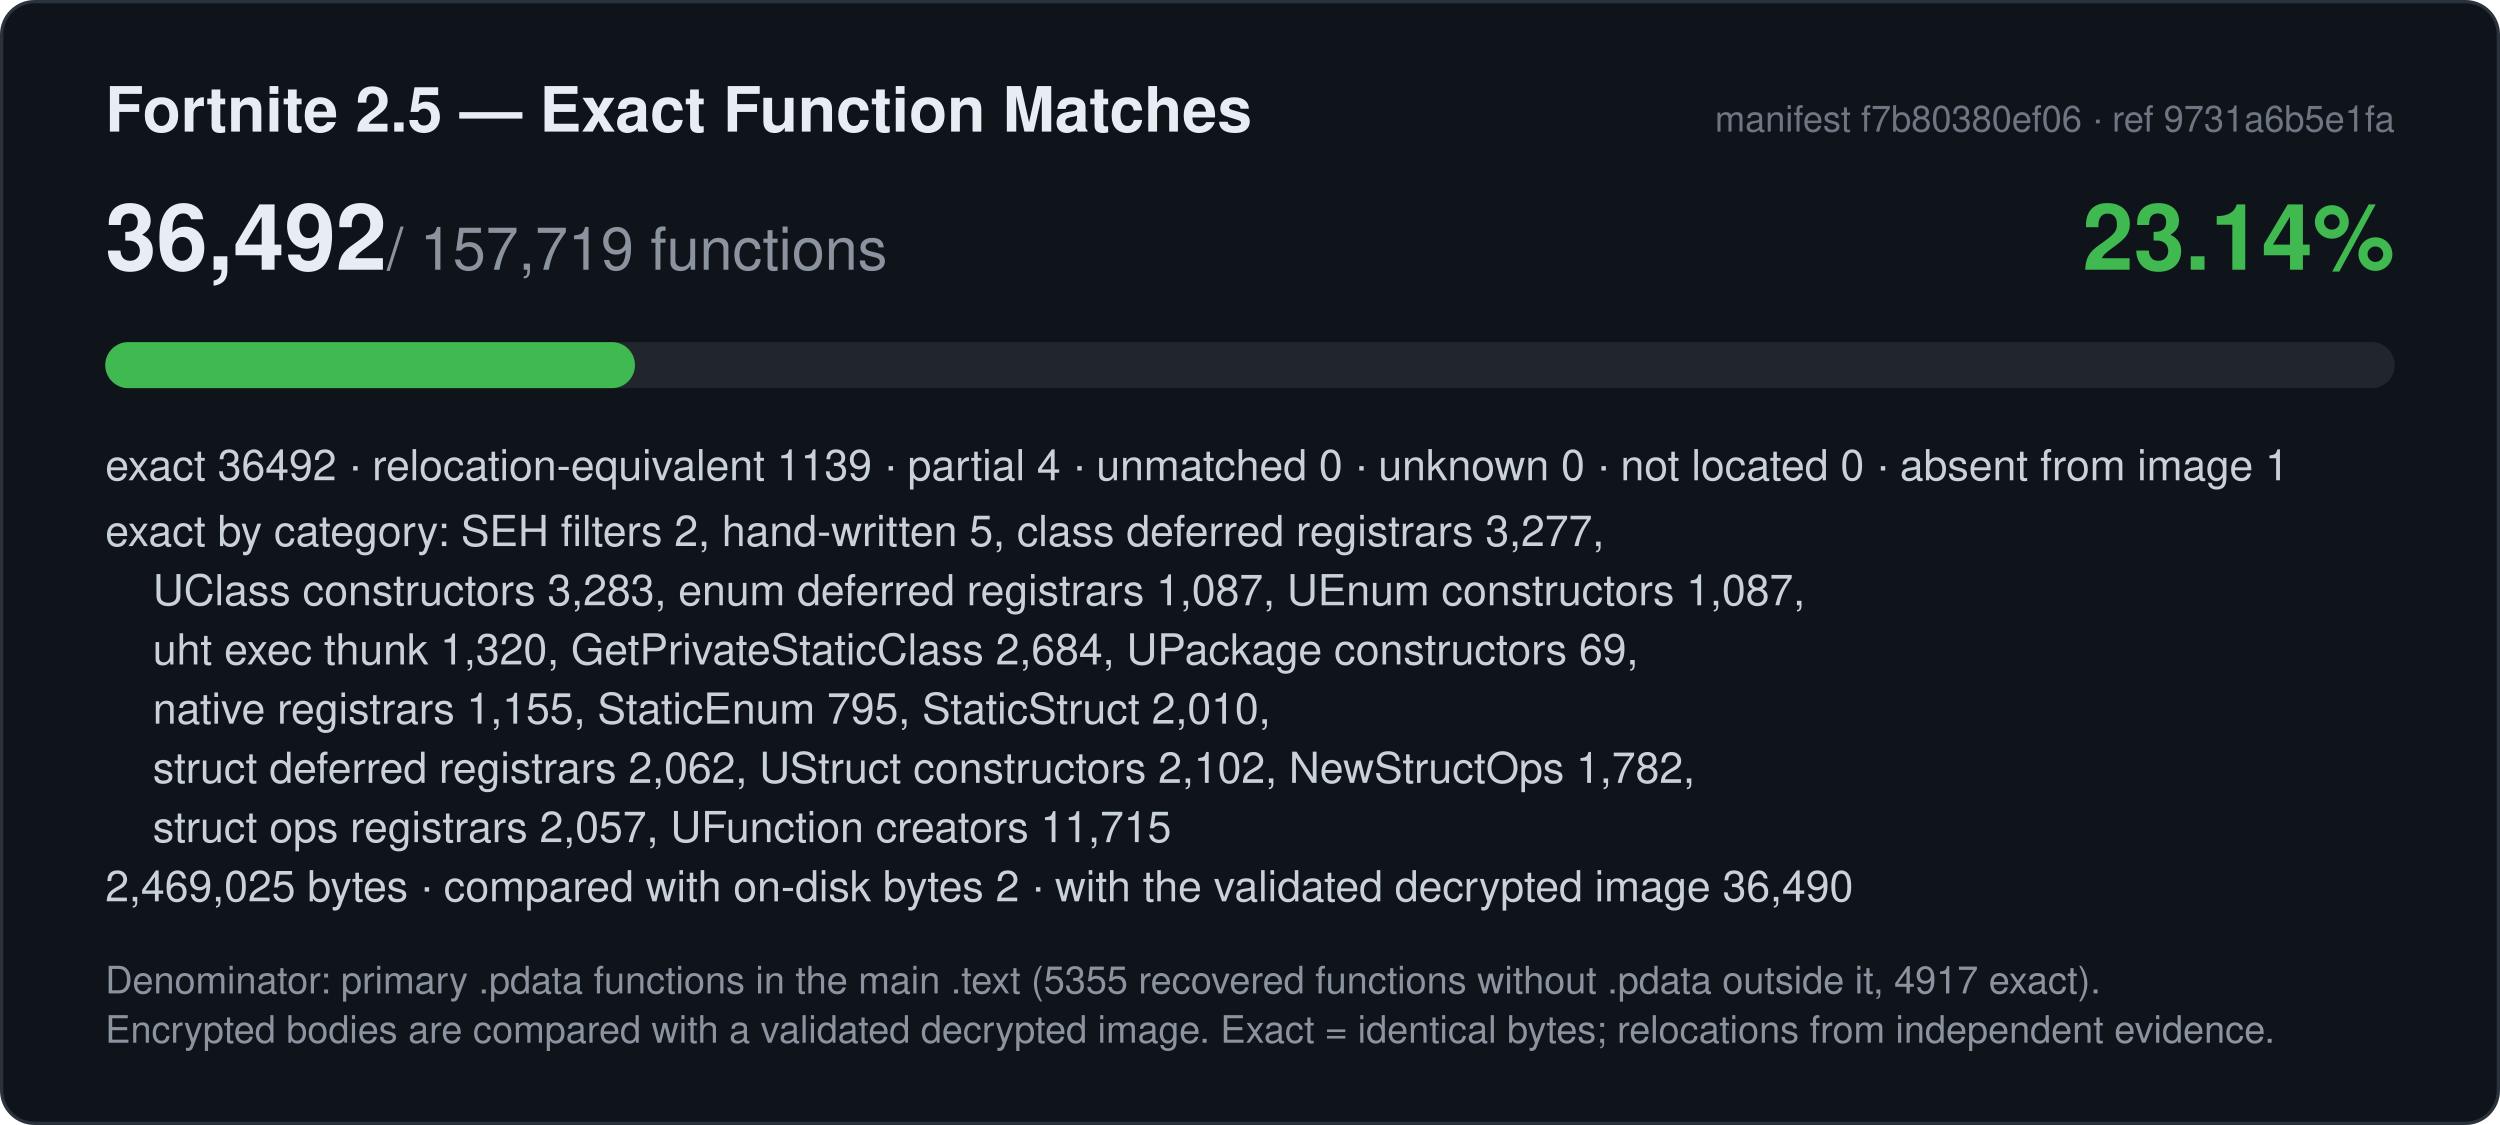
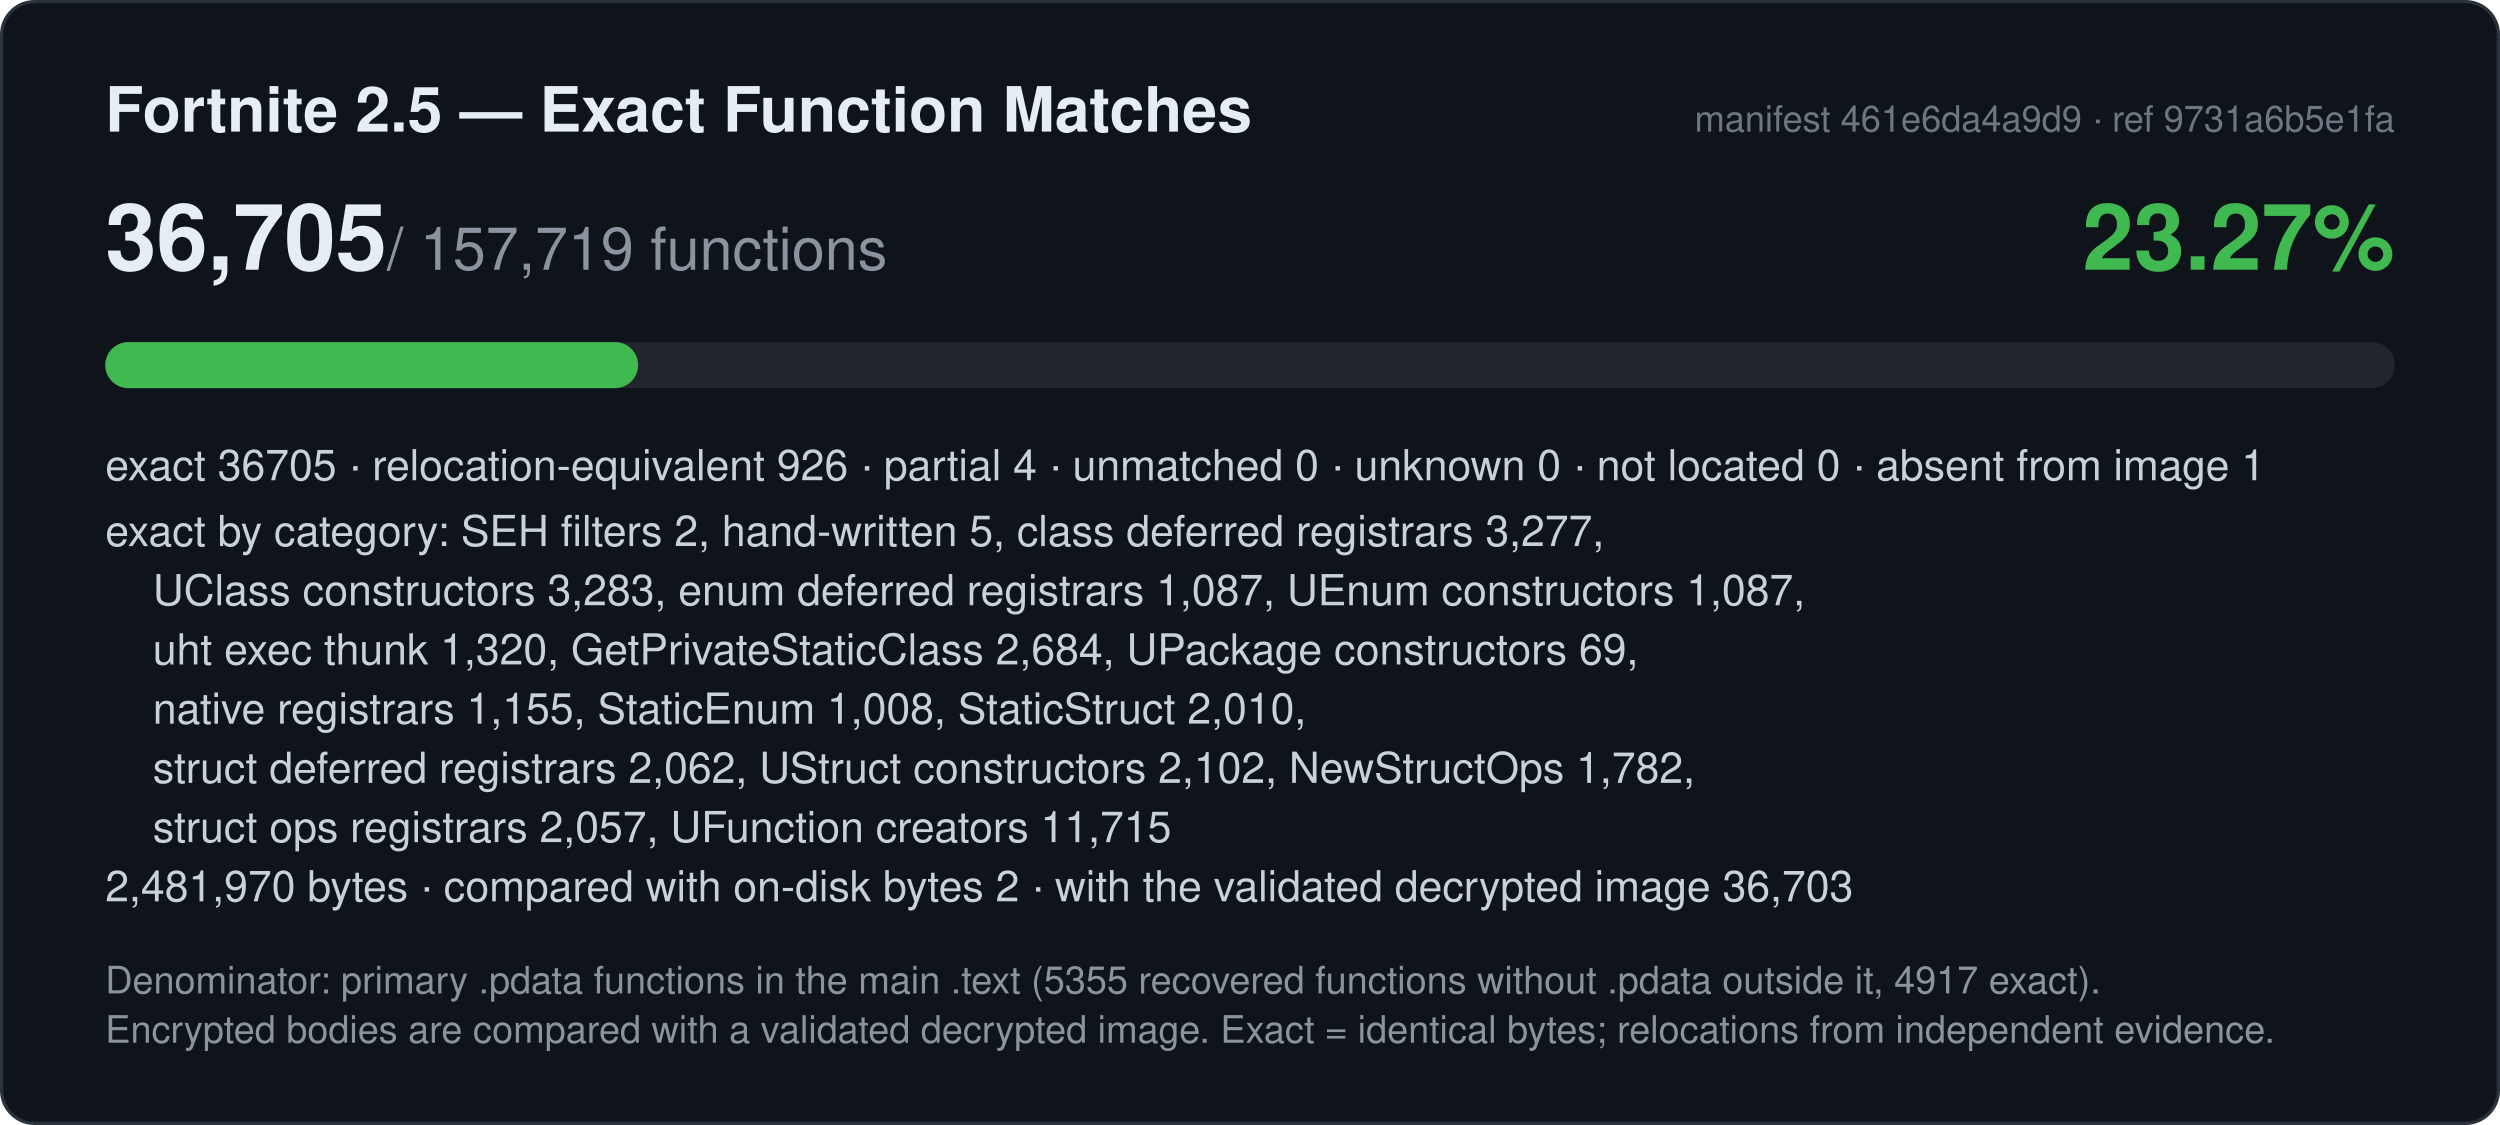
<svg xmlns="http://www.w3.org/2000/svg" width="760" height="342" viewBox="0 0 760 342" role="img" aria-labelledby="t d">
  <rect x="0.5" y="0.5" width="759" height="341" rx="10" fill="#0f141a" stroke="#2a323c" />
  <text x="32" y="40" font-family="Segoe UI, -apple-system, Helvetica, Arial, sans-serif" font-size="19" font-weight="600" fill="#e6edf3">Fortnite 2.5 — Exact Function Matches</text>
-   <text x="32" y="82" font-family="Segoe UI, -apple-system, Helvetica, Arial, sans-serif" font-size="28" font-weight="700" fill="#e6edf3">36,492<tspan font-size="18" font-weight="400" fill="#8b949e"> / 157,719 functions</tspan>
+   <text x="32" y="82" font-family="Segoe UI, -apple-system, Helvetica, Arial, sans-serif" font-size="28" font-weight="700" fill="#e6edf3">36,705<tspan font-size="18" font-weight="400" fill="#8b949e"> / 157,719 functions</tspan>
  </text>
-   <text x="728" y="82" text-anchor="end" font-family="Segoe UI, -apple-system, Helvetica, Arial, sans-serif" font-size="28" font-weight="700" fill="#3fb950">23.14%</text>
+   <text x="728" y="82" text-anchor="end" font-family="Segoe UI, -apple-system, Helvetica, Arial, sans-serif" font-size="28" font-weight="700" fill="#3fb950">23.27%</text>
  <rect x="32" y="104" width="696" height="14" rx="7" fill="#21262d" />
-   <rect x="32" y="104" width="161.036" height="14" rx="7.000" fill="#3fb950" />
-   <text x="32" y="146" font-family="Segoe UI, -apple-system, Helvetica, Arial, sans-serif" font-size="13" fill="#c9d1d9">exact 36492 · relocation-equivalent 1139 · partial 4 · unmatched 0 · unknown 0 · not located 0 · absent from image 1</text>
+   <rect x="32" y="104" width="161.976" height="14" rx="7.000" fill="#3fb950" />
+   <text x="32" y="146" font-family="Segoe UI, -apple-system, Helvetica, Arial, sans-serif" font-size="13" fill="#c9d1d9">exact 36705 · relocation-equivalent 926 · partial 4 · unmatched 0 · unknown 0 · not located 0 · absent from image 1</text>
  <text x="32" y="166" font-family="Segoe UI, -apple-system, Helvetica, Arial, sans-serif" font-size="13" fill="#c9d1d9" xml:space="preserve">exact by category: SEH filters 2, hand-written 5, class deferred registrars 3,277,</text>
  <text x="32" y="184" font-family="Segoe UI, -apple-system, Helvetica, Arial, sans-serif" font-size="13" fill="#c9d1d9" xml:space="preserve">    UClass constructors 3,283, enum deferred registrars 1,087, UEnum constructors 1,087,</text>
  <text x="32" y="202" font-family="Segoe UI, -apple-system, Helvetica, Arial, sans-serif" font-size="13" fill="#c9d1d9" xml:space="preserve">    uht exec thunk 1,320, GetPrivateStaticClass 2,684, UPackage constructors 69,</text>
-   <text x="32" y="220" font-family="Segoe UI, -apple-system, Helvetica, Arial, sans-serif" font-size="13" fill="#c9d1d9" xml:space="preserve">    native registrars 1,155, StaticEnum 795, StaticStruct 2,010,</text>
+   <text x="32" y="220" font-family="Segoe UI, -apple-system, Helvetica, Arial, sans-serif" font-size="13" fill="#c9d1d9" xml:space="preserve">    native registrars 1,155, StaticEnum 1,008, StaticStruct 2,010,</text>
  <text x="32" y="238" font-family="Segoe UI, -apple-system, Helvetica, Arial, sans-serif" font-size="13" fill="#c9d1d9" xml:space="preserve">    struct deferred registrars 2,062, UStruct constructors 2,102, NewStructOps 1,782,</text>
  <text x="32" y="256" font-family="Segoe UI, -apple-system, Helvetica, Arial, sans-serif" font-size="13" fill="#c9d1d9" xml:space="preserve">    struct ops registrars 2,057, UFunction creators 11,715</text>
-   <text x="32" y="274" font-family="Segoe UI, -apple-system, Helvetica, Arial, sans-serif" font-size="13" fill="#c9d1d9">2,469,025 bytes · compared with on-disk bytes 2 · with the validated decrypted image 36,490</text>
+   <text x="32" y="274" font-family="Segoe UI, -apple-system, Helvetica, Arial, sans-serif" font-size="13" fill="#c9d1d9">2,481,970 bytes · compared with on-disk bytes 2 · with the validated decrypted image 36,703</text>
  <text x="32" y="302" font-family="Segoe UI, -apple-system, Helvetica, Arial, sans-serif" font-size="11.5" fill="#8b949e">Denominator: primary .pdata functions in the main .text (5355 recovered functions without .pdata outside it, 4917 exact).</text>
  <text x="32" y="317" font-family="Segoe UI, -apple-system, Helvetica, Arial, sans-serif" font-size="11.5" fill="#8b949e">Encrypted bodies are compared with a validated decrypted image. Exact = identical bytes; relocations from independent evidence.</text>
-   <text x="728" y="40" text-anchor="end" font-family="Segoe UI, -apple-system, Helvetica, Arial, sans-serif" font-size="11" fill="#6e7681">manifest f7b80380ef06 · ref 9731a6b5e1fa</text>
+   <text x="728" y="40" text-anchor="end" font-family="Segoe UI, -apple-system, Helvetica, Arial, sans-serif" font-size="11" fill="#6e7681">manifest 461e6da4a9d9 · ref 9731a6b5e1fa</text>
</svg>
